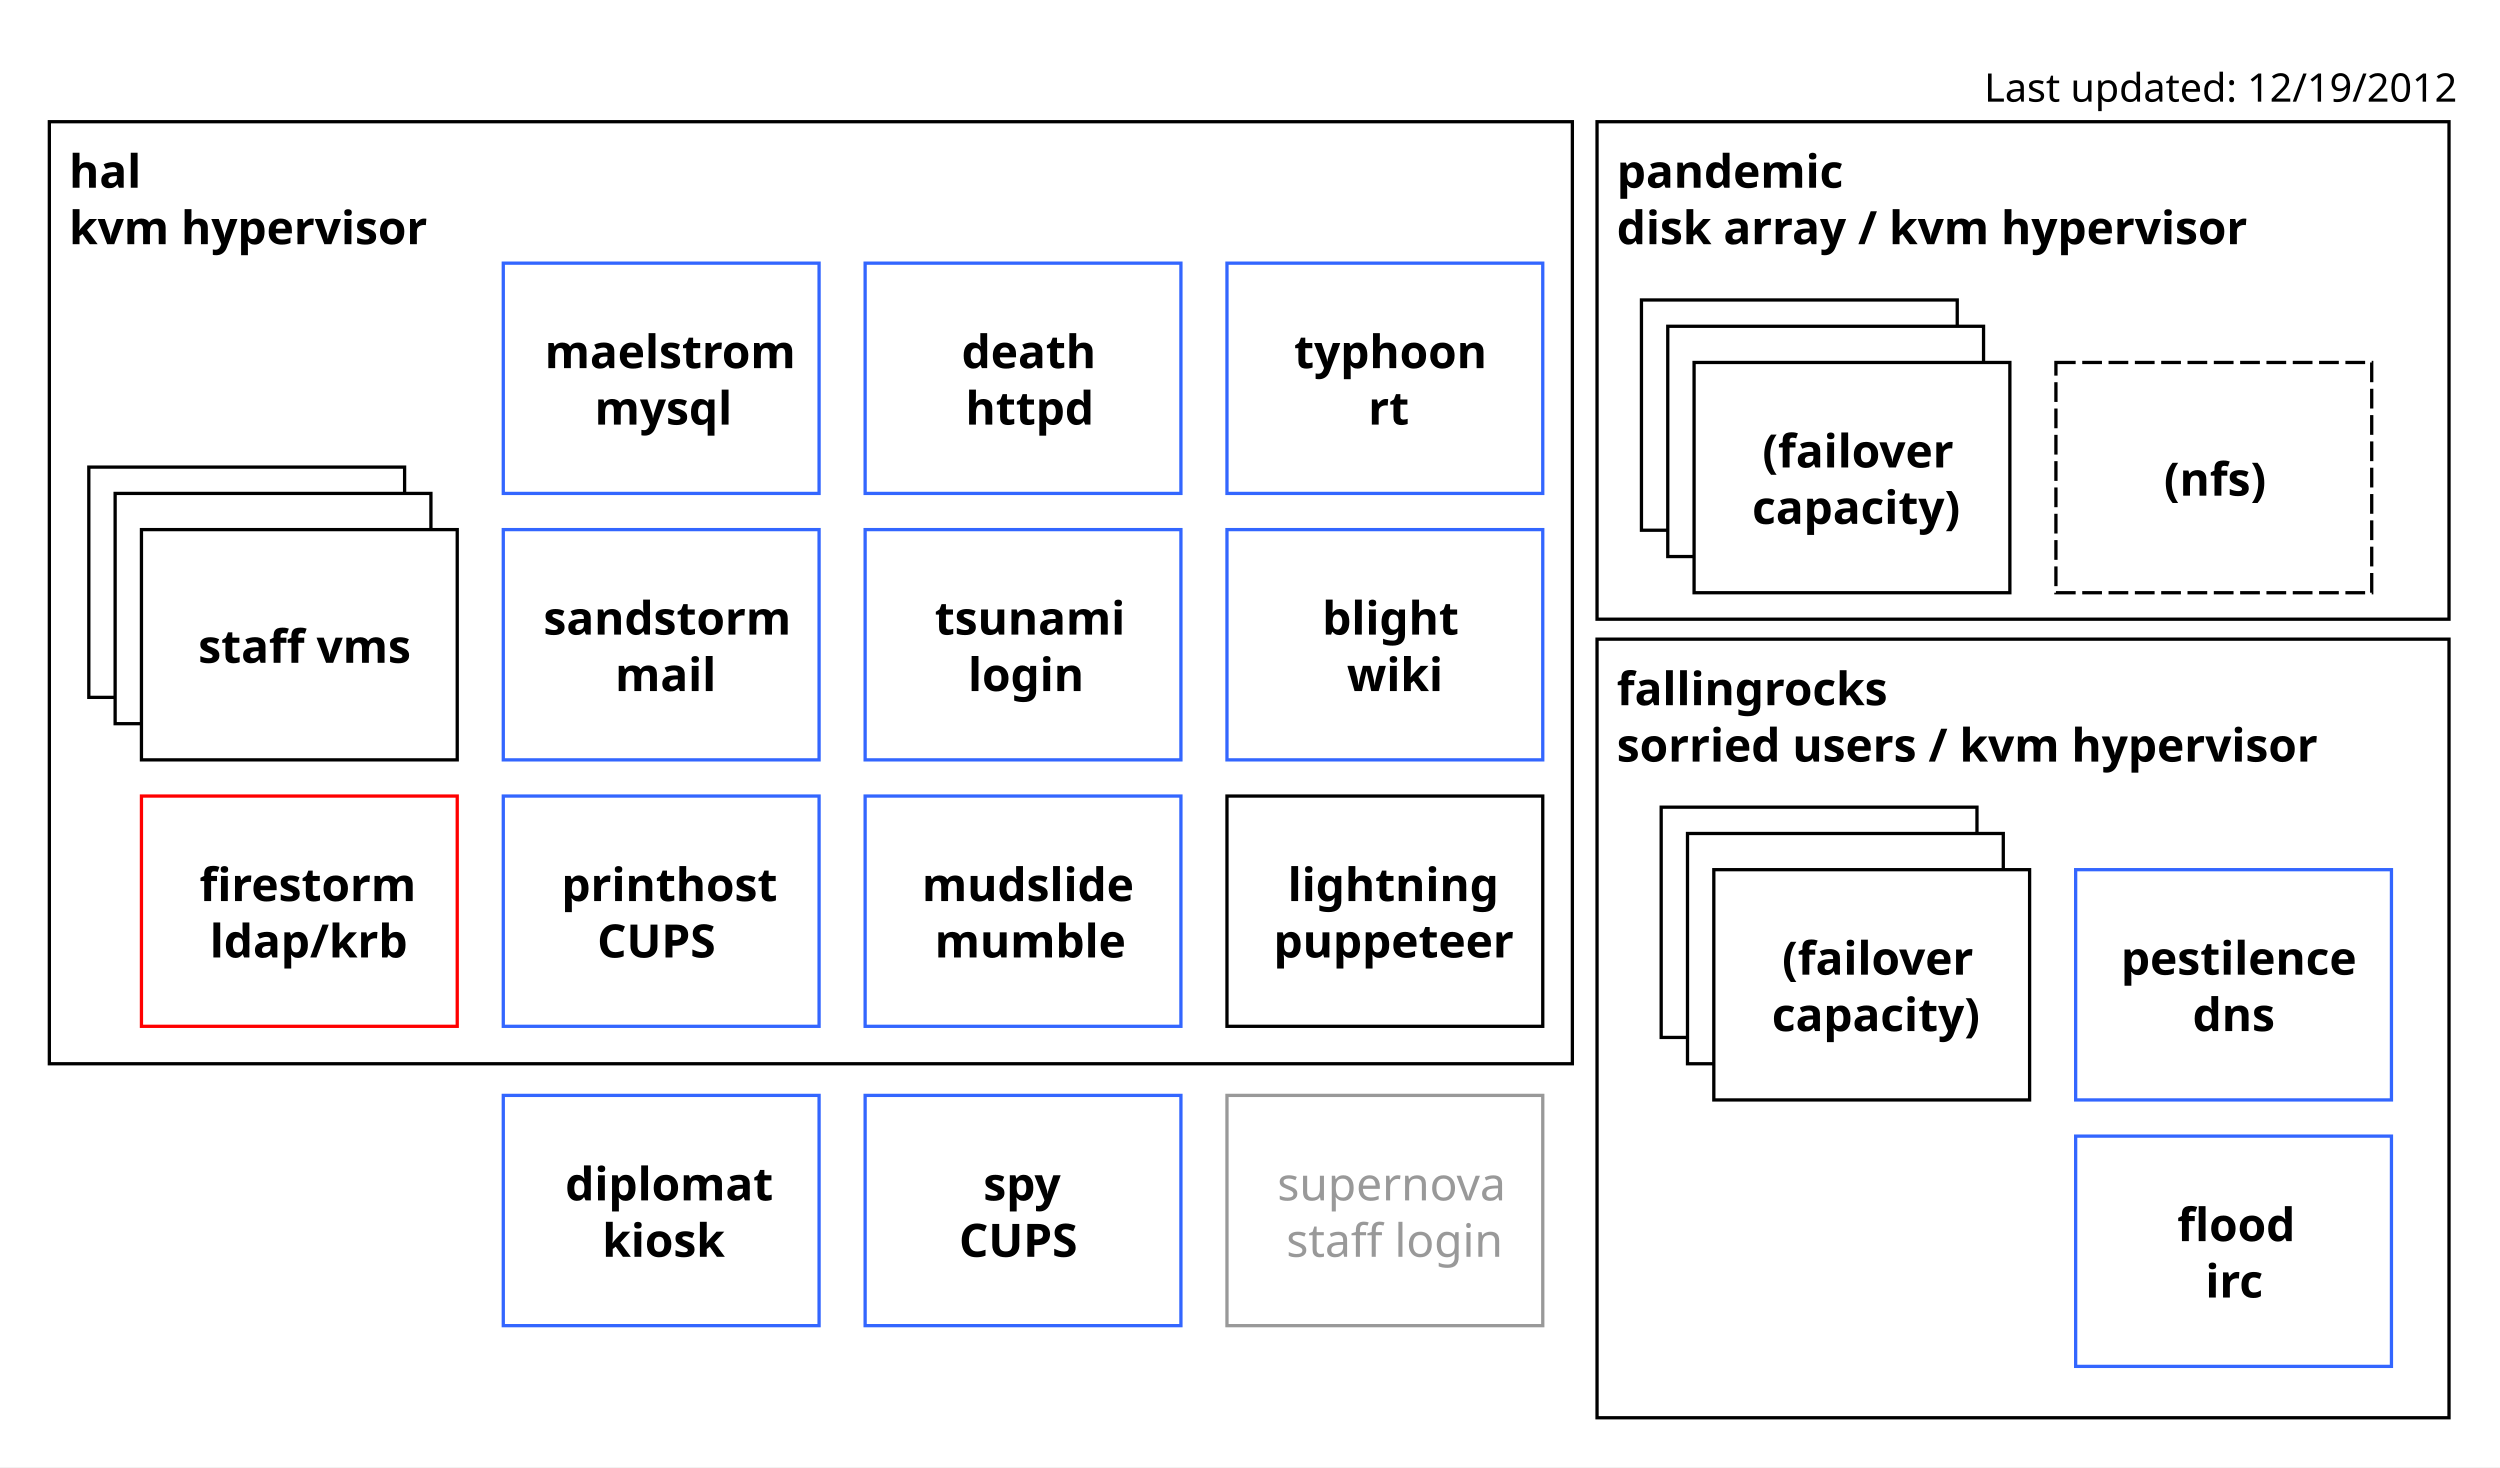
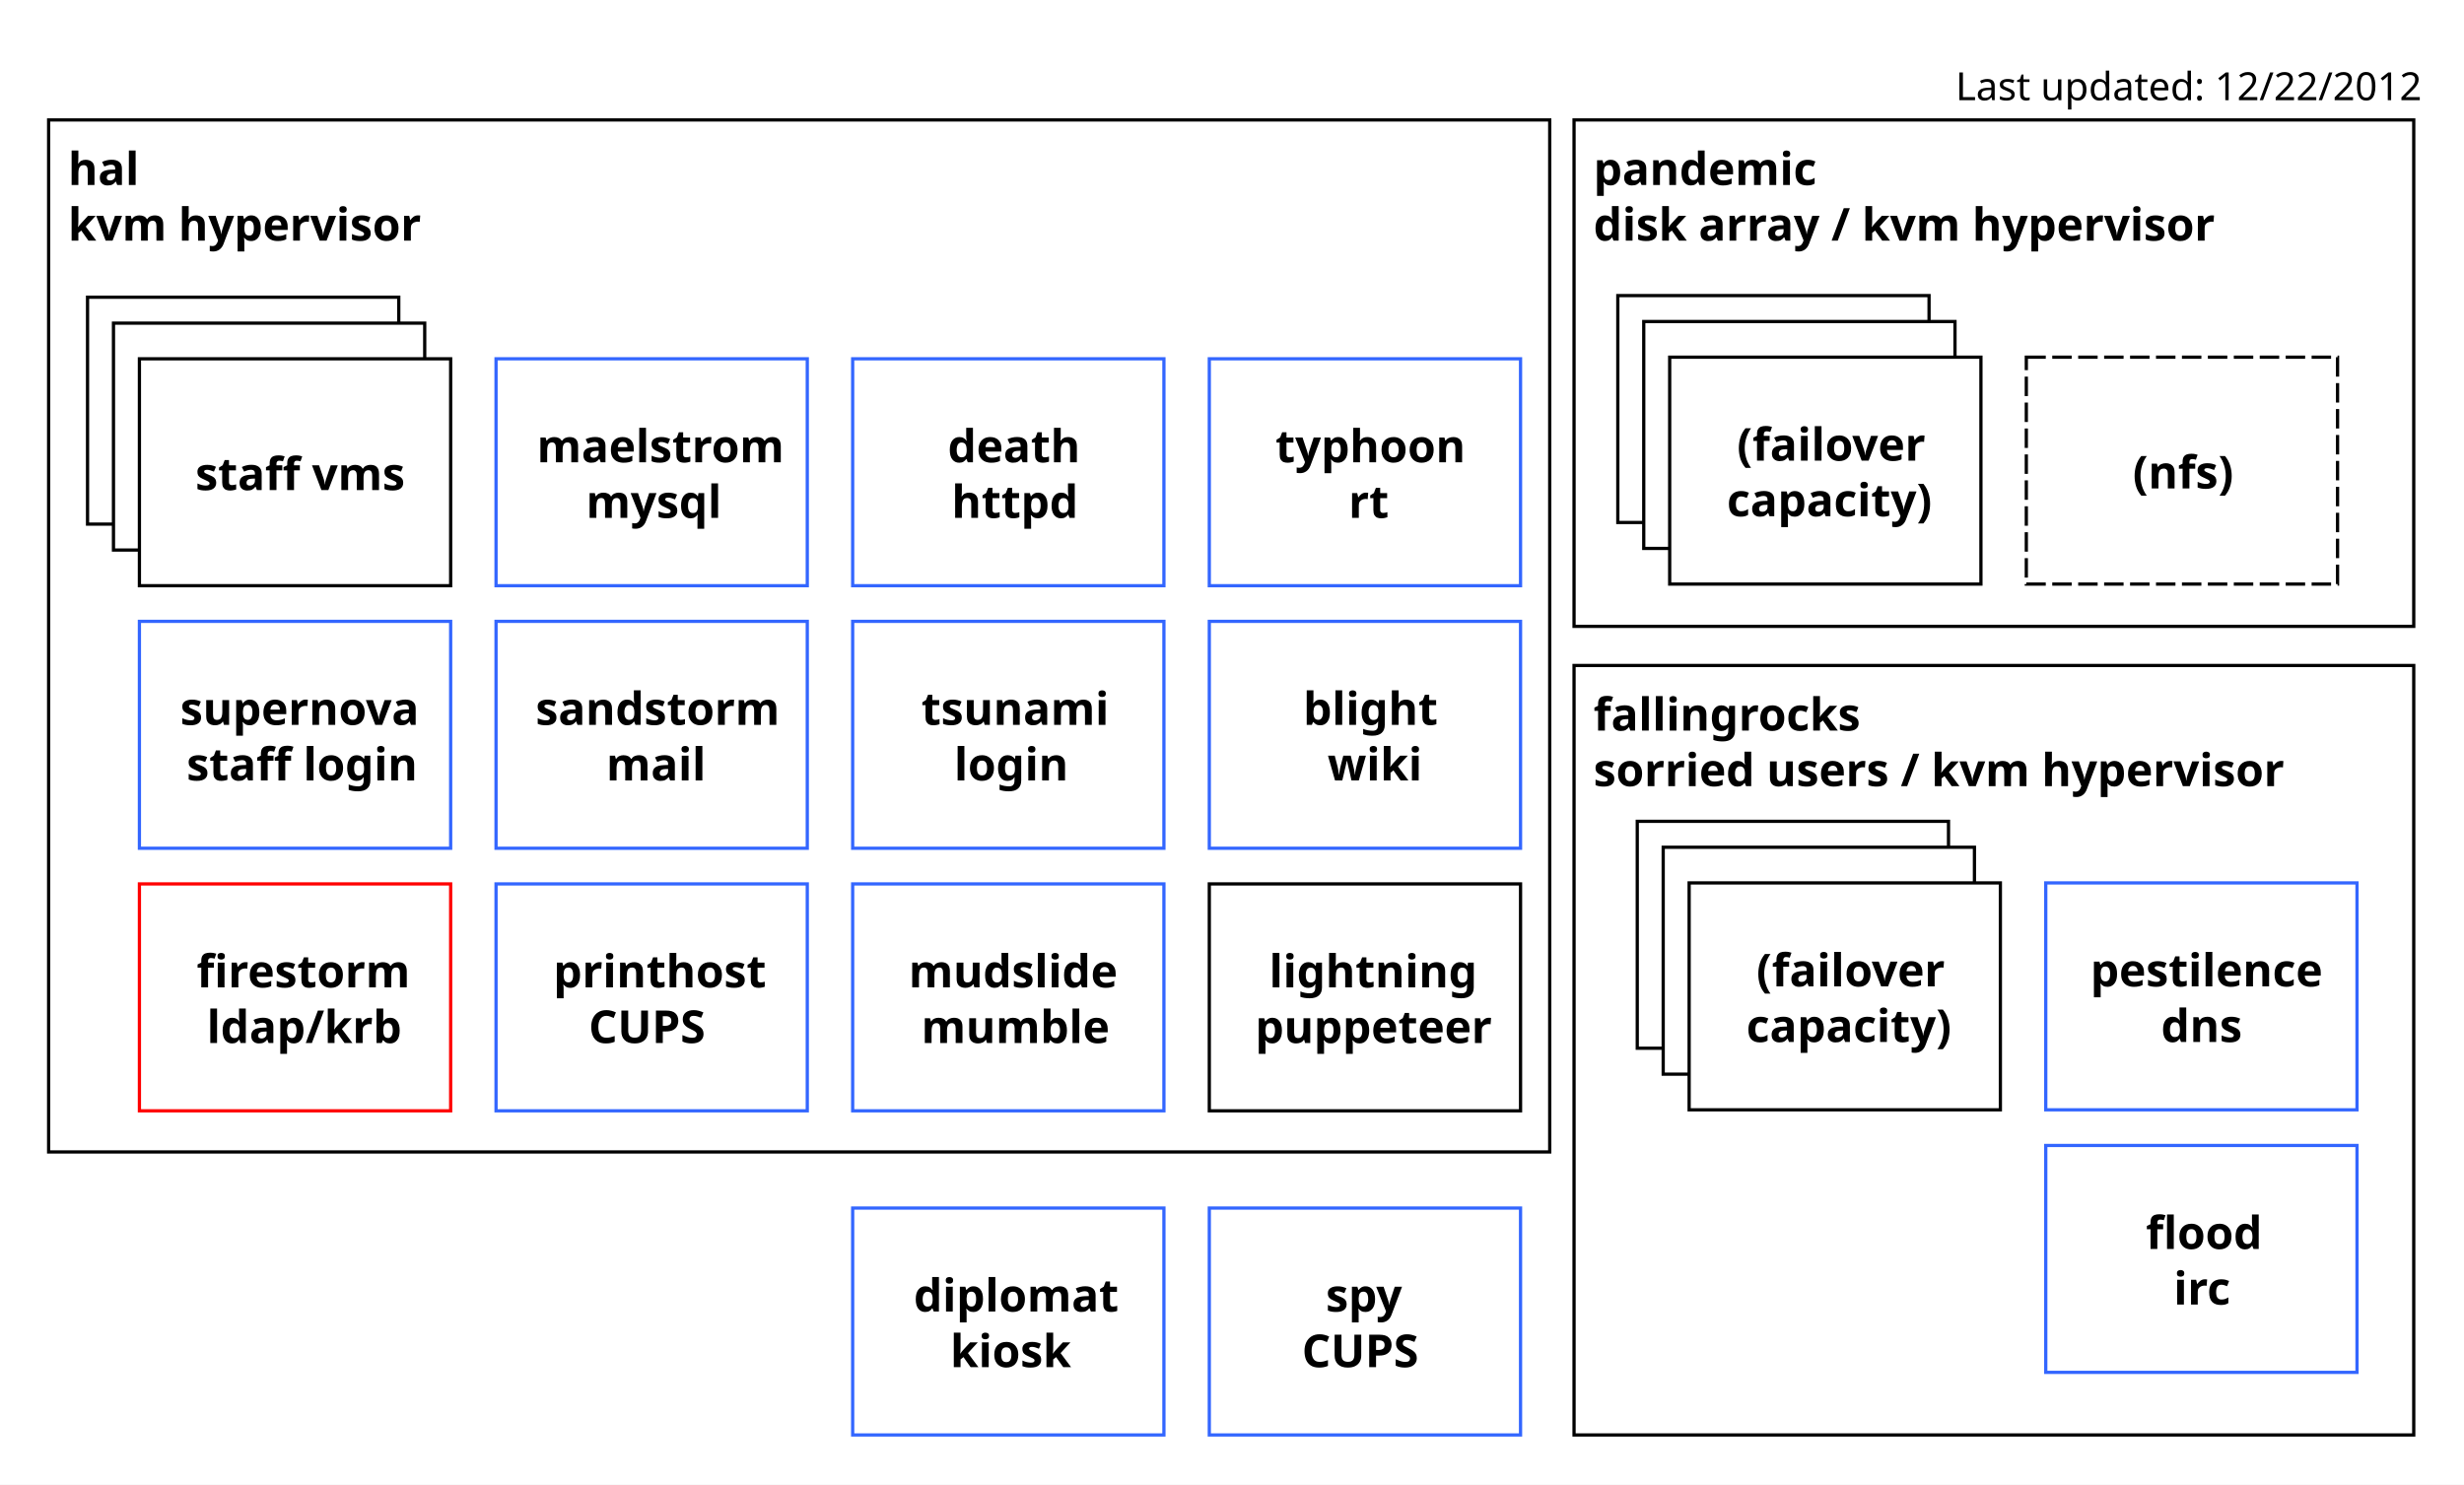
- <svg xmlns="http://www.w3.org/2000/svg" xmlns:xlink="http://www.w3.org/1999/xlink" fill-opacity="1" color-rendering="auto" color-interpolation="auto" stroke="black" text-rendering="auto" stroke-linecap="square" width="760" stroke-miterlimit="10" stroke-opacity="1" shape-rendering="auto" fill="black" stroke-dasharray="none" font-weight="normal" stroke-width="1" height="446" font-family="'Dialog'" font-style="normal" stroke-linejoin="miter" font-size="12" stroke-dashoffset="0" image-rendering="auto">
+ <svg xmlns="http://www.w3.org/2000/svg" xmlns:xlink="http://www.w3.org/1999/xlink" fill-opacity="1" color-rendering="auto" color-interpolation="auto" stroke="black" text-rendering="auto" stroke-linecap="square" width="760" stroke-miterlimit="10" stroke-opacity="1" shape-rendering="auto" fill="black" stroke-dasharray="none" font-weight="normal" stroke-width="1" height="458" font-family="'Dialog'" font-style="normal" stroke-linejoin="miter" font-size="12" stroke-dashoffset="0" image-rendering="auto">
  <defs id="genericDefs" />
  <g>
    <defs id="defs1">
      <clipPath clipPathUnits="userSpaceOnUse" id="clipPath1">
-         <path d="M0 0 L760 0 L760 446 L0 446 L0 0 Z" />
+         <path d="M0 0 L760 0 L760 458 L0 458 L0 0 Z" />
      </clipPath>
      <clipPath clipPathUnits="userSpaceOnUse" id="clipPath2">
-         <path d="M-63 -115 L697 -115 L697 331 L-63 331 L-63 -115 Z" />
+         <path d="M-63 -115 L697 -115 L697 343 L-63 343 L-63 -115 Z" />
      </clipPath>
    </defs>
    <g fill="white" transform="translate(63,115)" stroke="white">
-       <rect x="-63" width="760" height="446" y="-115" clip-path="url(#clipPath2)" stroke="none" />
+       <rect x="-63" width="760" height="458" y="-115" clip-path="url(#clipPath2)" stroke="none" />
    </g>
    <g id="y.node.0">
      <a target="_blank" xlink:type="simple" xlink:href="hal/" xlink:show="new">
        <g>
          <g font-size="14" stroke-miterlimit="1.45" font-weight="bold" font-family="sans-serif" transform="matrix(1,0,0,1,63,115)" stroke-linecap="butt">
            <text x="-42" xml:space="preserve" y="-57.925" stroke="none">hal</text>
          </g>
          <g font-size="14" stroke-miterlimit="1.45" font-weight="bold" font-family="sans-serif" transform="matrix(1,0,0,1,63,115)" stroke-linecap="butt">
            <text x="-42" xml:space="preserve" y="-40.773" stroke="none">kvm hypervisor</text>
          </g>
        </g>
        <g stroke-linecap="butt" transform="matrix(1,0,0,1,63,115)" stroke-miterlimit="1.45">
-           <rect fill="none" x="-48" width="463" height="286.381" y="-78" />
+           <rect fill="none" x="-48" width="463" height="318.381" y="-78" />
        </g>
      </a>
    </g>
    <g id="y.node.1">
      <a target="_blank" xlink:type="simple" xlink:href="death/" xlink:show="new">
        <g fill="white" transform="matrix(1,0,0,1,63,115)" stroke="white">
-           <rect x="200" width="96" height="70" y="-35" stroke="none" />
-         </g>
-         <g>
-           <g font-size="14" stroke-miterlimit="1.45" font-weight="bold" font-family="sans-serif" transform="matrix(1,0,0,1,63,115)" stroke-linecap="butt">
-             <text x="229.331" xml:space="preserve" y="-3.076" stroke="none">death</text>
-             <text x="230.51" xml:space="preserve" y="14.075" stroke="none">httpd</text>
-           </g>
-         </g>
-         <g fill="rgb(51,102,255)" stroke-miterlimit="1.45" transform="matrix(1,0,0,1,63,115)" stroke-linecap="butt" stroke="rgb(51,102,255)">
-           <rect fill="none" x="200" width="96" height="70" y="-35" />
+           <rect x="200" width="96" height="70" y="-4.31" stroke="none" />
+         </g>
+         <g>
+           <g font-size="14" stroke-miterlimit="1.45" font-weight="bold" font-family="sans-serif" transform="matrix(1,0,0,1,63,115)" stroke-linecap="butt">
+             <text x="229.331" xml:space="preserve" y="27.614" stroke="none">death</text>
+             <text x="230.51" xml:space="preserve" y="44.766" stroke="none">httpd</text>
+           </g>
+         </g>
+         <g fill="rgb(51,102,255)" stroke-miterlimit="1.45" transform="matrix(1,0,0,1,63,115)" stroke-linecap="butt" stroke="rgb(51,102,255)">
+           <rect fill="none" x="200" width="96" height="70" y="-4.31" />
        </g>
      </a>
    </g>
    <g id="y.node.2">
      <a target="_blank" xlink:type="simple" xlink:href="maelstrom/" xlink:show="new">
        <g fill="white" transform="matrix(1,0,0,1,63,115)" stroke="white">
-           <rect x="90" width="96" height="70" y="-35" stroke="none" />
-         </g>
-         <g>
-           <g font-size="14" stroke-miterlimit="1.45" font-weight="bold" font-family="sans-serif" transform="matrix(1,0,0,1,63,115)" stroke-linecap="butt">
-             <text x="102.597" xml:space="preserve" y="-3.076" stroke="none">maelstrom</text>
-             <text x="117.769" xml:space="preserve" y="14.075" stroke="none">mysql</text>
-           </g>
-         </g>
-         <g fill="rgb(51,102,255)" stroke-miterlimit="1.45" transform="matrix(1,0,0,1,63,115)" stroke-linecap="butt" stroke="rgb(51,102,255)">
-           <rect fill="none" x="90" width="96" height="70" y="-35" />
+           <rect x="90" width="96" height="70" y="-4.31" stroke="none" />
+         </g>
+         <g>
+           <g font-size="14" stroke-miterlimit="1.45" font-weight="bold" font-family="sans-serif" transform="matrix(1,0,0,1,63,115)" stroke-linecap="butt">
+             <text x="102.597" xml:space="preserve" y="27.614" stroke="none">maelstrom</text>
+             <text x="117.769" xml:space="preserve" y="44.766" stroke="none">mysql</text>
+           </g>
+         </g>
+         <g fill="rgb(51,102,255)" stroke-miterlimit="1.45" transform="matrix(1,0,0,1,63,115)" stroke-linecap="butt" stroke="rgb(51,102,255)">
+           <rect fill="none" x="90" width="96" height="70" y="-4.31" />
        </g>
      </a>
    </g>
    <g id="y.node.3">
      <a target="_blank" xlink:type="simple" xlink:href="tsunami/" xlink:show="new">
        <g fill="white" transform="matrix(1,0,0,1,63,115)" stroke="white">
-           <rect x="200" width="96" height="70" y="46" stroke="none" />
-         </g>
-         <g>
-           <g font-size="14" stroke-miterlimit="1.45" font-weight="bold" font-family="sans-serif" transform="matrix(1,0,0,1,63,115)" stroke-linecap="butt">
-             <text x="221.162" xml:space="preserve" y="77.924" stroke="none">tsunami</text>
-             <text x="231.283" xml:space="preserve" y="95.075" stroke="none">login</text>
-           </g>
-         </g>
-         <g fill="rgb(51,102,255)" stroke-miterlimit="1.45" transform="matrix(1,0,0,1,63,115)" stroke-linecap="butt" stroke="rgb(51,102,255)">
-           <rect fill="none" x="200" width="96" height="70" y="46" />
+           <rect x="200" width="96" height="70" y="76.69" stroke="none" />
+         </g>
+         <g>
+           <g font-size="14" stroke-miterlimit="1.45" font-weight="bold" font-family="sans-serif" transform="matrix(1,0,0,1,63,115)" stroke-linecap="butt">
+             <text x="221.162" xml:space="preserve" y="108.614" stroke="none">tsunami</text>
+             <text x="231.283" xml:space="preserve" y="125.766" stroke="none">login</text>
+           </g>
+         </g>
+         <g fill="rgb(51,102,255)" stroke-miterlimit="1.45" transform="matrix(1,0,0,1,63,115)" stroke-linecap="butt" stroke="rgb(51,102,255)">
+           <rect fill="none" x="200" width="96" height="70" y="76.69" />
        </g>
      </a>
    </g>
    <g id="y.node.4">
      <a target="_blank" xlink:type="simple" xlink:href="lightning/" xlink:show="new">
        <g fill="white" transform="matrix(1,0,0,1,63,115)" stroke="white">
-           <rect x="310" width="96" height="70" y="127" stroke="none" />
-         </g>
-         <g>
-           <g font-size="14" stroke-miterlimit="1.45" font-weight="bold" font-family="sans-serif" transform="matrix(1,0,0,1,63,115)" stroke-linecap="butt">
-             <text x="328.455" xml:space="preserve" y="158.924" stroke="none">lightning</text>
-             <text x="324.162" xml:space="preserve" y="176.075" stroke="none">puppeteer</text>
+           <rect x="310" width="96" height="70" y="157.69" stroke="none" />
+         </g>
+         <g>
+           <g font-size="14" stroke-miterlimit="1.45" font-weight="bold" font-family="sans-serif" transform="matrix(1,0,0,1,63,115)" stroke-linecap="butt">
+             <text x="328.455" xml:space="preserve" y="189.614" stroke="none">lightning</text>
+             <text x="324.162" xml:space="preserve" y="206.766" stroke="none">puppeteer</text>
          </g>
        </g>
        <g stroke-linecap="butt" transform="matrix(1,0,0,1,63,115)" stroke-miterlimit="1.45">
-           <rect fill="none" x="310" width="96" height="70" y="127" />
+           <rect fill="none" x="310" width="96" height="70" y="157.69" />
        </g>
      </a>
    </g>
    <g id="y.node.5">
      <a target="_blank" xlink:type="simple" xlink:href="supernova/" xlink:show="new">
        <g fill="white" transform="matrix(1,0,0,1,63,115)" stroke="white">
-           <rect x="310" width="96" height="70" y="218" stroke="none" />
-         </g>
-         <g>
-           <g font-size="14" stroke-linecap="butt" transform="matrix(1,0,0,1,63,115)" fill="rgb(153,153,153)" font-family="sans-serif" stroke="rgb(153,153,153)" stroke-miterlimit="1.45">
-             <text x="325.31" xml:space="preserve" y="249.924" stroke="none">supernova</text>
-             <text x="328.038" xml:space="preserve" y="267.075" stroke="none">staff login</text>
-           </g>
-         </g>
-         <g fill="rgb(153,153,153)" stroke-miterlimit="1.45" transform="matrix(1,0,0,1,63,115)" stroke-linecap="butt" stroke="rgb(153,153,153)">
-           <rect fill="none" x="310" width="96" height="70" y="218" />
+           <rect x="-20" width="96" height="70" y="76.69" stroke="none" />
+         </g>
+         <g>
+           <g font-size="14" stroke-miterlimit="1.45" font-weight="bold" font-family="sans-serif" transform="matrix(1,0,0,1,63,115)" stroke-linecap="butt">
+             <text x="-7.4" xml:space="preserve" y="108.614" stroke="none">supernova</text>
+             <text x="-5.441" xml:space="preserve" y="125.766" stroke="none">staff login</text>
+           </g>
+         </g>
+         <g fill="rgb(51,102,255)" stroke-miterlimit="1.45" transform="matrix(1,0,0,1,63,115)" stroke-linecap="butt" stroke="rgb(51,102,255)">
+           <rect fill="none" x="-20" width="96" height="70" y="76.69" />
        </g>
      </a>
    </g>
    <g id="y.node.6">
      <a target="_blank" xlink:type="simple" xlink:href="firestorm/" xlink:show="new">
        <g fill="white" transform="matrix(1,0,0,1,63,115)" stroke="white">
-           <rect x="-20" width="96" height="70" y="127" stroke="none" />
-         </g>
-         <g>
-           <g font-size="14" stroke-miterlimit="1.45" font-weight="bold" font-family="sans-serif" transform="matrix(1,0,0,1,63,115)" stroke-linecap="butt">
-             <text x="-2.341" xml:space="preserve" y="158.924" stroke="none">firestorm</text>
-             <text x="0.772" xml:space="preserve" y="176.075" stroke="none">ldap/krb</text>
+           <rect x="-20" width="96" height="70" y="157.69" stroke="none" />
+         </g>
+         <g>
+           <g font-size="14" stroke-miterlimit="1.45" font-weight="bold" font-family="sans-serif" transform="matrix(1,0,0,1,63,115)" stroke-linecap="butt">
+             <text x="-2.341" xml:space="preserve" y="189.614" stroke="none">firestorm</text>
+             <text x="0.772" xml:space="preserve" y="206.766" stroke="none">ldap/krb</text>
          </g>
        </g>
        <g fill="red" stroke-miterlimit="1.45" transform="matrix(1,0,0,1,63,115)" stroke-linecap="butt" stroke="red">
-           <rect fill="none" x="-20" width="96" height="70" y="127" />
+           <rect fill="none" x="-20" width="96" height="70" y="157.69" />
        </g>
      </a>
    </g>
    <g id="y.node.7">
      <g fill="white" transform="matrix(1,0,0,1,63,115)" stroke="white">
-         <rect x="-36" width="96" height="70" y="27" stroke="none" />
-       </g>
-       <g />
-       <g stroke-linecap="butt" transform="matrix(1,0,0,1,63,115)" stroke-miterlimit="1.45">
-         <rect fill="none" x="-36" width="96" height="70" y="27" />
+         <rect x="-36" width="96" height="70" y="-23.31" stroke="none" />
+       </g>
+       <g />
+       <g stroke-linecap="butt" transform="matrix(1,0,0,1,63,115)" stroke-miterlimit="1.45">
+         <rect fill="none" x="-36" width="96" height="70" y="-23.31" />
      </g>
    </g>
    <g id="y.node.8">
      <g fill="white" transform="matrix(1,0,0,1,63,115)" stroke="white">
-         <rect x="-28" width="96" height="70" y="35" stroke="none" />
-       </g>
-       <g />
-       <g stroke-linecap="butt" transform="matrix(1,0,0,1,63,115)" stroke-miterlimit="1.45">
-         <rect fill="none" x="-28" width="96" height="70" y="35" />
+         <rect x="-28" width="96" height="70" y="-15.31" stroke="none" />
+       </g>
+       <g />
+       <g stroke-linecap="butt" transform="matrix(1,0,0,1,63,115)" stroke-miterlimit="1.45">
+         <rect fill="none" x="-28" width="96" height="70" y="-15.31" />
      </g>
    </g>
    <g id="y.node.9">
      <g fill="white" transform="matrix(1,0,0,1,63,115)" stroke="white">
-         <rect x="-20" width="96" height="70" y="46" stroke="none" />
+         <rect x="-20" width="96" height="70" y="-4.31" stroke="none" />
      </g>
      <g>
        <g font-size="14" stroke-miterlimit="1.45" font-weight="bold" font-family="sans-serif" transform="matrix(1,0,0,1,63,115)" stroke-linecap="butt">
-           <text x="-2.734" xml:space="preserve" y="86.499" stroke="none">staff vms</text>
-         </g>
-       </g>
-       <g stroke-linecap="butt" transform="matrix(1,0,0,1,63,115)" stroke-miterlimit="1.45">
-         <rect fill="none" x="-20" width="96" height="70" y="46" />
+           <text x="-2.734" xml:space="preserve" y="36.19" stroke="none">staff vms</text>
+         </g>
+       </g>
+       <g stroke-linecap="butt" transform="matrix(1,0,0,1,63,115)" stroke-miterlimit="1.45">
+         <rect fill="none" x="-20" width="96" height="70" y="-4.31" />
      </g>
    </g>
    <g id="y.node.10">
      <a target="_blank" xlink:type="simple" xlink:href="sandstorm/" xlink:show="new">
        <g fill="white" transform="matrix(1,0,0,1,63,115)" stroke="white">
-           <rect x="90" width="96" height="70" y="46" stroke="none" />
-         </g>
-         <g>
-           <g font-size="14" stroke-miterlimit="1.45" font-weight="bold" font-family="sans-serif" transform="matrix(1,0,0,1,63,115)" stroke-linecap="butt">
-             <text x="102.214" xml:space="preserve" y="77.924" stroke="none">sandstorm</text>
-             <text x="123.993" xml:space="preserve" y="95.075" stroke="none">mail</text>
-           </g>
-         </g>
-         <g fill="rgb(51,102,255)" stroke-miterlimit="1.45" transform="matrix(1,0,0,1,63,115)" stroke-linecap="butt" stroke="rgb(51,102,255)">
-           <rect fill="none" x="90" width="96" height="70" y="46" />
+           <rect x="90" width="96" height="70" y="76.69" stroke="none" />
+         </g>
+         <g>
+           <g font-size="14" stroke-miterlimit="1.45" font-weight="bold" font-family="sans-serif" transform="matrix(1,0,0,1,63,115)" stroke-linecap="butt">
+             <text x="102.214" xml:space="preserve" y="108.614" stroke="none">sandstorm</text>
+             <text x="123.993" xml:space="preserve" y="125.766" stroke="none">mail</text>
+           </g>
+         </g>
+         <g fill="rgb(51,102,255)" stroke-miterlimit="1.45" transform="matrix(1,0,0,1,63,115)" stroke-linecap="butt" stroke="rgb(51,102,255)">
+           <rect fill="none" x="90" width="96" height="70" y="76.69" />
        </g>
      </a>
    </g>
    <g id="y.node.11">
      <a target="_blank" xlink:type="simple" xlink:href="pox/" xlink:show="new">
        <g>
          <g font-size="14" stroke-miterlimit="1.45" font-weight="bold" font-family="sans-serif" transform="matrix(1,0,0,1,63,115)" stroke-linecap="butt">
            <text x="428.5" xml:space="preserve" y="-57.925" stroke="none">pandemic</text>
            <text x="428.5" xml:space="preserve" y="-40.773" stroke="none">disk array / kvm hypervisor</text>
          </g>
        </g>
        <g stroke-linecap="butt" transform="matrix(1,0,0,1,63,115)" stroke-miterlimit="1.45">
-           <rect fill="none" x="422.5" width="259" height="151.235" y="-78" />
+           <rect fill="none" x="422.5" width="259" height="156.235" y="-78" />
        </g>
      </a>
    </g>
    <g id="y.node.12">
      <g fill="white" transform="matrix(1,0,0,1,63,115)" stroke="white">
        <rect x="436" width="96" height="70" y="-23.81" stroke="none" />
      </g>
      <g />
      <g stroke-linecap="butt" transform="matrix(1,0,0,1,63,115)" stroke-miterlimit="1.45">
        <rect fill="none" x="436" width="96" height="70" y="-23.81" />
      </g>
    </g>
    <g id="y.node.13">
      <g fill="white" transform="matrix(1,0,0,1,63,115)" stroke="white">
        <rect x="444" width="96" height="70" y="-15.81" stroke="none" />
      </g>
      <g />
      <g stroke-linecap="butt" transform="matrix(1,0,0,1,63,115)" stroke-miterlimit="1.45">
        <rect fill="none" x="444" width="96" height="70" y="-15.81" />
      </g>
    </g>
    <g id="y.node.14">
      <g fill="white" transform="matrix(1,0,0,1,63,115)" stroke="white">
        <rect x="452" width="96" height="70" y="-4.81" stroke="none" />
      </g>
      <g>
        <g font-size="14" stroke-miterlimit="1.45" font-weight="bold" font-family="sans-serif" transform="matrix(1,0,0,1,63,115)" stroke-linecap="butt">
          <text x="472.769" xml:space="preserve" y="27.114" stroke="none">(failover</text>
          <text x="469.652" xml:space="preserve" y="44.266" stroke="none">capacity)</text>
        </g>
      </g>
      <g stroke-linecap="butt" transform="matrix(1,0,0,1,63,115)" stroke-miterlimit="1.45">
        <rect fill="none" x="452" width="96" height="70" y="-4.81" />
      </g>
    </g>
    <g id="y.node.15">
      <a target="_blank" xlink:type="simple" xlink:href="pandemic/" xlink:show="new">
        <g fill="white" transform="matrix(1,0,0,1,63,115)" stroke="white">
          <rect x="562" width="96" height="70" y="-4.81" stroke="none" />
        </g>
        <g>
          <g font-size="14" stroke-miterlimit="1.45" font-weight="bold" font-family="sans-serif" transform="matrix(1,0,0,1,63,115)" stroke-linecap="butt">
            <text x="594.838" xml:space="preserve" y="35.69" stroke="none">(nfs)</text>
          </g>
        </g>
        <g stroke-dasharray="6,2" stroke-miterlimit="1.45" transform="matrix(1,0,0,1,63,115)" stroke-linecap="butt">
          <rect fill="none" x="562" width="96" height="70" y="-4.81" />
        </g>
      </a>
    </g>
    <g id="y.node.16">
      <a target="_blank" xlink:type="simple" xlink:href="typhoon/" xlink:show="new">
        <g fill="white" transform="matrix(1,0,0,1,63,115)" stroke="white">
-           <rect x="310" width="96" height="70" y="-35" stroke="none" />
-         </g>
-         <g>
-           <g font-size="14" stroke-miterlimit="1.45" font-weight="bold" font-family="sans-serif" transform="matrix(1,0,0,1,63,115)" stroke-linecap="butt">
-             <text x="330.397" xml:space="preserve" y="-3.076" stroke="none">typhoon</text>
-             <text x="352.945" xml:space="preserve" y="14.075" stroke="none">rt</text>
-           </g>
-         </g>
-         <g fill="rgb(51,102,255)" stroke-miterlimit="1.45" transform="matrix(1,0,0,1,63,115)" stroke-linecap="butt" stroke="rgb(51,102,255)">
-           <rect fill="none" x="310" width="96" height="70" y="-35" />
+           <rect x="310" width="96" height="70" y="-4.31" stroke="none" />
+         </g>
+         <g>
+           <g font-size="14" stroke-miterlimit="1.45" font-weight="bold" font-family="sans-serif" transform="matrix(1,0,0,1,63,115)" stroke-linecap="butt">
+             <text x="330.397" xml:space="preserve" y="27.614" stroke="none">typhoon</text>
+             <text x="352.945" xml:space="preserve" y="44.766" stroke="none">rt</text>
+           </g>
+         </g>
+         <g fill="rgb(51,102,255)" stroke-miterlimit="1.45" transform="matrix(1,0,0,1,63,115)" stroke-linecap="butt" stroke="rgb(51,102,255)">
+           <rect fill="none" x="310" width="96" height="70" y="-4.31" />
        </g>
      </a>
    </g>
    <g id="y.node.17">
      <g>
        <g stroke-miterlimit="1.45" font-family="sans-serif" transform="matrix(1,0,0,1,63,115)" stroke-linecap="butt">
-           <text x="540.2" xml:space="preserve" y="-84.089" stroke="none">Last updated: 12/19/2012</text>
+           <text x="540.2" xml:space="preserve" y="-84.089" stroke="none">Last updated: 12/22/2012</text>
        </g>
      </g>
    </g>
    <g id="y.node.18">
      <a target="_blank" xlink:type="simple" xlink:href="blight/" xlink:show="new">
        <g fill="white" transform="matrix(1,0,0,1,63,115)" stroke="white">
-           <rect x="310" width="96" height="70" y="46" stroke="none" />
-         </g>
-         <g>
-           <g font-size="14" stroke-miterlimit="1.45" font-weight="bold" font-family="sans-serif" transform="matrix(1,0,0,1,63,115)" stroke-linecap="butt">
-             <text x="338.952" xml:space="preserve" y="77.924" stroke="none">blight</text>
-             <text x="342.828" xml:space="preserve" y="95.075" stroke="none"> wiki</text>
-           </g>
-         </g>
-         <g fill="rgb(51,102,255)" stroke-miterlimit="1.45" transform="matrix(1,0,0,1,63,115)" stroke-linecap="butt" stroke="rgb(51,102,255)">
-           <rect fill="none" x="310" width="96" height="70" y="46" />
+           <rect x="310" width="96" height="70" y="76.69" stroke="none" />
+         </g>
+         <g>
+           <g font-size="14" stroke-miterlimit="1.45" font-weight="bold" font-family="sans-serif" transform="matrix(1,0,0,1,63,115)" stroke-linecap="butt">
+             <text x="338.952" xml:space="preserve" y="108.614" stroke="none">blight</text>
+             <text x="342.828" xml:space="preserve" y="125.766" stroke="none"> wiki</text>
+           </g>
+         </g>
+         <g fill="rgb(51,102,255)" stroke-miterlimit="1.45" transform="matrix(1,0,0,1,63,115)" stroke-linecap="butt" stroke="rgb(51,102,255)">
+           <rect fill="none" x="310" width="96" height="70" y="76.69" />
        </g>
      </a>
    </g>
    <g id="y.node.19">
      <a target="_blank" xlink:type="simple" xlink:href="pox/" xlink:show="new">
        <g>
          <g font-size="14" stroke-miterlimit="1.45" font-weight="bold" font-family="sans-serif" transform="matrix(1,0,0,1,63,115)" stroke-linecap="butt">
-             <text x="428.5" xml:space="preserve" y="99.378" stroke="none">fallingrocks</text>
-             <text x="428.5" xml:space="preserve" y="116.529" stroke="none">sorried users / kvm hypervisor</text>
+             <text x="428.5" xml:space="preserve" y="110.378" stroke="none">fallingrocks</text>
+             <text x="428.5" xml:space="preserve" y="127.529" stroke="none">sorried users / kvm hypervisor</text>
          </g>
        </g>
        <g stroke-linecap="butt" transform="matrix(1,0,0,1,63,115)" stroke-miterlimit="1.45">
-           <rect fill="none" x="422.5" width="259" height="236.697" y="79.303" />
+           <rect fill="none" x="422.5" width="259" height="237.388" y="90.303" />
        </g>
      </a>
    </g>
    <g id="y.node.20">
      <g fill="white" transform="matrix(1,0,0,1,63,115)" stroke="white">
-         <rect x="442" width="96" height="70" y="130.381" stroke="none" />
-       </g>
-       <g />
-       <g stroke-linecap="butt" transform="matrix(1,0,0,1,63,115)" stroke-miterlimit="1.45">
-         <rect fill="none" x="442" width="96" height="70" y="130.381" />
+         <rect x="442" width="96" height="70" y="138.381" stroke="none" />
+       </g>
+       <g />
+       <g stroke-linecap="butt" transform="matrix(1,0,0,1,63,115)" stroke-miterlimit="1.45">
+         <rect fill="none" x="442" width="96" height="70" y="138.381" />
      </g>
    </g>
    <g id="y.node.21">
      <g fill="white" transform="matrix(1,0,0,1,63,115)" stroke="white">
-         <rect x="450" width="96" height="70" y="138.381" stroke="none" />
-       </g>
-       <g />
-       <g stroke-linecap="butt" transform="matrix(1,0,0,1,63,115)" stroke-miterlimit="1.45">
-         <rect fill="none" x="450" width="96" height="70" y="138.381" />
+         <rect x="450" width="96" height="70" y="146.381" stroke="none" />
+       </g>
+       <g />
+       <g stroke-linecap="butt" transform="matrix(1,0,0,1,63,115)" stroke-miterlimit="1.45">
+         <rect fill="none" x="450" width="96" height="70" y="146.381" />
      </g>
    </g>
    <g id="y.node.22">
      <a target="_blank" xlink:type="simple" xlink:href="mudslide/" xlink:show="new">
        <g fill="white" transform="matrix(1,0,0,1,63,115)" stroke="white">
-           <rect x="200" width="96" height="70" y="127" stroke="none" />
-         </g>
-         <g>
-           <g font-size="14" stroke-miterlimit="1.45" font-weight="bold" font-family="sans-serif" transform="matrix(1,0,0,1,63,115)" stroke-linecap="butt">
-             <text x="217.273" xml:space="preserve" y="158.924" stroke="none">mudslide</text>
-             <text x="221.162" xml:space="preserve" y="176.075" stroke="none">mumble</text>
-           </g>
-         </g>
-         <g fill="rgb(51,102,255)" stroke-miterlimit="1.45" transform="matrix(1,0,0,1,63,115)" stroke-linecap="butt" stroke="rgb(51,102,255)">
-           <rect fill="none" x="200" width="96" height="70" y="127" />
+           <rect x="200" width="96" height="70" y="157.69" stroke="none" />
+         </g>
+         <g>
+           <g font-size="14" stroke-miterlimit="1.45" font-weight="bold" font-family="sans-serif" transform="matrix(1,0,0,1,63,115)" stroke-linecap="butt">
+             <text x="217.273" xml:space="preserve" y="189.614" stroke="none">mudslide</text>
+             <text x="221.162" xml:space="preserve" y="206.766" stroke="none">mumble</text>
+           </g>
+         </g>
+         <g fill="rgb(51,102,255)" stroke-miterlimit="1.45" transform="matrix(1,0,0,1,63,115)" stroke-linecap="butt" stroke="rgb(51,102,255)">
+           <rect fill="none" x="200" width="96" height="70" y="157.69" />
        </g>
      </a>
    </g>
    <g id="y.node.23">
      <a target="_blank" xlink:type="simple" xlink:href="printhost/" xlink:show="new">
        <g fill="white" transform="matrix(1,0,0,1,63,115)" stroke="white">
-           <rect x="90" width="96" height="70" y="127" stroke="none" />
-         </g>
-         <g>
-           <g font-size="14" stroke-miterlimit="1.45" font-weight="bold" font-family="sans-serif" transform="matrix(1,0,0,1,63,115)" stroke-linecap="butt">
-             <text x="107.672" xml:space="preserve" y="158.924" stroke="none">printhost</text>
-             <text x="118.552" xml:space="preserve" y="176.075" stroke="none">CUPS</text>
-           </g>
-         </g>
-         <g fill="rgb(51,102,255)" stroke-miterlimit="1.45" transform="matrix(1,0,0,1,63,115)" stroke-linecap="butt" stroke="rgb(51,102,255)">
-           <rect fill="none" x="90" width="96" height="70" y="127" />
+           <rect x="90" width="96" height="70" y="157.69" stroke="none" />
+         </g>
+         <g>
+           <g font-size="14" stroke-miterlimit="1.45" font-weight="bold" font-family="sans-serif" transform="matrix(1,0,0,1,63,115)" stroke-linecap="butt">
+             <text x="107.672" xml:space="preserve" y="189.614" stroke="none">printhost</text>
+             <text x="118.552" xml:space="preserve" y="206.766" stroke="none">CUPS</text>
+           </g>
+         </g>
+         <g fill="rgb(51,102,255)" stroke-miterlimit="1.45" transform="matrix(1,0,0,1,63,115)" stroke-linecap="butt" stroke="rgb(51,102,255)">
+           <rect fill="none" x="90" width="96" height="70" y="157.69" />
        </g>
      </a>
    </g>
    <g id="y.node.24">
      <g fill="white" transform="matrix(1,0,0,1,63,115)" stroke="white">
-         <rect x="458" width="96" height="70" y="149.381" stroke="none" />
+         <rect x="458" width="96" height="70" y="157.381" stroke="none" />
      </g>
      <g>
        <g font-size="14" stroke-miterlimit="1.45" font-weight="bold" font-family="sans-serif" transform="matrix(1,0,0,1,63,115)" stroke-linecap="butt">
-           <text x="478.769" xml:space="preserve" y="181.305" stroke="none">(failover</text>
-           <text x="475.652" xml:space="preserve" y="198.456" stroke="none">capacity)</text>
-         </g>
-       </g>
-       <g stroke-linecap="butt" transform="matrix(1,0,0,1,63,115)" stroke-miterlimit="1.45">
-         <rect fill="none" x="458" width="96" height="70" y="149.381" />
+           <text x="478.769" xml:space="preserve" y="189.305" stroke="none">(failover</text>
+           <text x="475.652" xml:space="preserve" y="206.456" stroke="none">capacity)</text>
+         </g>
+       </g>
+       <g stroke-linecap="butt" transform="matrix(1,0,0,1,63,115)" stroke-miterlimit="1.45">
+         <rect fill="none" x="458" width="96" height="70" y="157.381" />
      </g>
    </g>
    <g id="y.node.25">
      <a target="_blank" xlink:type="simple" xlink:href="pestilence/" xlink:show="new">
        <g fill="white" transform="matrix(1,0,0,1,63,115)" stroke="white">
-           <rect x="568" width="96" height="70" y="149.381" stroke="none" />
-         </g>
-         <g>
-           <g font-size="14" stroke-miterlimit="1.45" font-weight="bold" font-family="sans-serif" transform="matrix(1,0,0,1,63,115)" stroke-linecap="butt">
-             <text x="581.762" xml:space="preserve" y="181.305" stroke="none">pestilence</text>
-             <text x="603.555" xml:space="preserve" y="198.456" stroke="none">dns</text>
-           </g>
-         </g>
-         <g fill="rgb(51,102,255)" stroke-miterlimit="1.45" transform="matrix(1,0,0,1,63,115)" stroke-linecap="butt" stroke="rgb(51,102,255)">
-           <rect fill="none" x="568" width="96" height="70" y="149.381" />
+           <rect x="568" width="96" height="70" y="157.381" stroke="none" />
+         </g>
+         <g>
+           <g font-size="14" stroke-miterlimit="1.45" font-weight="bold" font-family="sans-serif" transform="matrix(1,0,0,1,63,115)" stroke-linecap="butt">
+             <text x="581.762" xml:space="preserve" y="189.305" stroke="none">pestilence</text>
+             <text x="603.555" xml:space="preserve" y="206.456" stroke="none">dns</text>
+           </g>
+         </g>
+         <g fill="rgb(51,102,255)" stroke-miterlimit="1.45" transform="matrix(1,0,0,1,63,115)" stroke-linecap="butt" stroke="rgb(51,102,255)">
+           <rect fill="none" x="568" width="96" height="70" y="157.381" />
        </g>
      </a>
    </g>
    <g id="y.node.26">
      <a target="_blank" xlink:type="simple" xlink:href="spy/" xlink:show="new">
        <g fill="white" transform="matrix(1,0,0,1,63,115)" stroke="white">
-           <rect x="200" width="96" height="70" y="218" stroke="none" />
-         </g>
-         <g>
-           <g font-size="14" stroke-miterlimit="1.45" font-weight="bold" font-family="sans-serif" transform="matrix(1,0,0,1,63,115)" stroke-linecap="butt">
-             <text x="235.938" xml:space="preserve" y="249.924" stroke="none">spy</text>
-             <text x="228.552" xml:space="preserve" y="267.075" stroke="none">CUPS</text>
-           </g>
-         </g>
-         <g fill="rgb(51,102,255)" stroke-miterlimit="1.45" transform="matrix(1,0,0,1,63,115)" stroke-linecap="butt" stroke="rgb(51,102,255)">
-           <rect fill="none" x="200" width="96" height="70" y="218" />
+           <rect x="310" width="96" height="70" y="257.69" stroke="none" />
+         </g>
+         <g>
+           <g font-size="14" stroke-miterlimit="1.45" font-weight="bold" font-family="sans-serif" transform="matrix(1,0,0,1,63,115)" stroke-linecap="butt">
+             <text x="345.938" xml:space="preserve" y="289.614" stroke="none">spy</text>
+             <text x="338.552" xml:space="preserve" y="306.766" stroke="none">CUPS</text>
+           </g>
+         </g>
+         <g fill="rgb(51,102,255)" stroke-miterlimit="1.45" transform="matrix(1,0,0,1,63,115)" stroke-linecap="butt" stroke="rgb(51,102,255)">
+           <rect fill="none" x="310" width="96" height="70" y="257.69" />
        </g>
      </a>
    </g>
    <g id="y.node.27">
      <a target="_blank" xlink:type="simple" xlink:href="diplomat/" xlink:show="new">
        <g fill="white" transform="matrix(1,0,0,1,63,115)" stroke="white">
-           <rect x="90" width="96" height="70" y="218" stroke="none" />
-         </g>
-         <g>
-           <g font-size="14" stroke-miterlimit="1.45" font-weight="bold" font-family="sans-serif" transform="matrix(1,0,0,1,63,115)" stroke-linecap="butt">
-             <text x="108.835" xml:space="preserve" y="249.924" stroke="none">diplomat</text>
-             <text x="120.1" xml:space="preserve" y="267.075" stroke="none">kiosk</text>
-           </g>
-         </g>
-         <g fill="rgb(51,102,255)" stroke-miterlimit="1.45" transform="matrix(1,0,0,1,63,115)" stroke-linecap="butt" stroke="rgb(51,102,255)">
-           <rect fill="none" x="90" width="96" height="70" y="218" />
+           <rect x="200" width="96" height="70" y="257.69" stroke="none" />
+         </g>
+         <g>
+           <g font-size="14" stroke-miterlimit="1.45" font-weight="bold" font-family="sans-serif" transform="matrix(1,0,0,1,63,115)" stroke-linecap="butt">
+             <text x="218.834" xml:space="preserve" y="289.614" stroke="none">diplomat</text>
+             <text x="230.1" xml:space="preserve" y="306.766" stroke="none">kiosk</text>
+           </g>
+         </g>
+         <g fill="rgb(51,102,255)" stroke-miterlimit="1.45" transform="matrix(1,0,0,1,63,115)" stroke-linecap="butt" stroke="rgb(51,102,255)">
+           <rect fill="none" x="200" width="96" height="70" y="257.69" />
        </g>
      </a>
    </g>
    <g id="y.node.28">
      <a target="_blank" xlink:type="simple" xlink:href="flood/" xlink:show="new">
        <g fill="white" transform="matrix(1,0,0,1,63,115)" stroke="white">
-           <rect x="568" width="96" height="70" y="230.381" stroke="none" />
-         </g>
-         <g>
-           <g font-size="14" stroke-miterlimit="1.45" font-weight="bold" font-family="sans-serif" transform="matrix(1,0,0,1,63,115)" stroke-linecap="butt">
-             <text x="598.896" xml:space="preserve" y="262.305" stroke="none">flood</text>
-             <text x="607.438" xml:space="preserve" y="279.456" stroke="none">irc</text>
-           </g>
-         </g>
-         <g fill="rgb(51,102,255)" stroke-miterlimit="1.45" transform="matrix(1,0,0,1,63,115)" stroke-linecap="butt" stroke="rgb(51,102,255)">
-           <rect fill="none" x="568" width="96" height="70" y="230.381" />
+           <rect x="568" width="96" height="70" y="238.381" stroke="none" />
+         </g>
+         <g>
+           <g font-size="14" stroke-miterlimit="1.45" font-weight="bold" font-family="sans-serif" transform="matrix(1,0,0,1,63,115)" stroke-linecap="butt">
+             <text x="598.896" xml:space="preserve" y="270.305" stroke="none">flood</text>
+             <text x="607.438" xml:space="preserve" y="287.456" stroke="none">irc</text>
+           </g>
+         </g>
+         <g fill="rgb(51,102,255)" stroke-miterlimit="1.45" transform="matrix(1,0,0,1,63,115)" stroke-linecap="butt" stroke="rgb(51,102,255)">
+           <rect fill="none" x="568" width="96" height="70" y="238.381" />
        </g>
      </a>
    </g>
    <g id="y.edge.0" />
  </g>
</svg>
